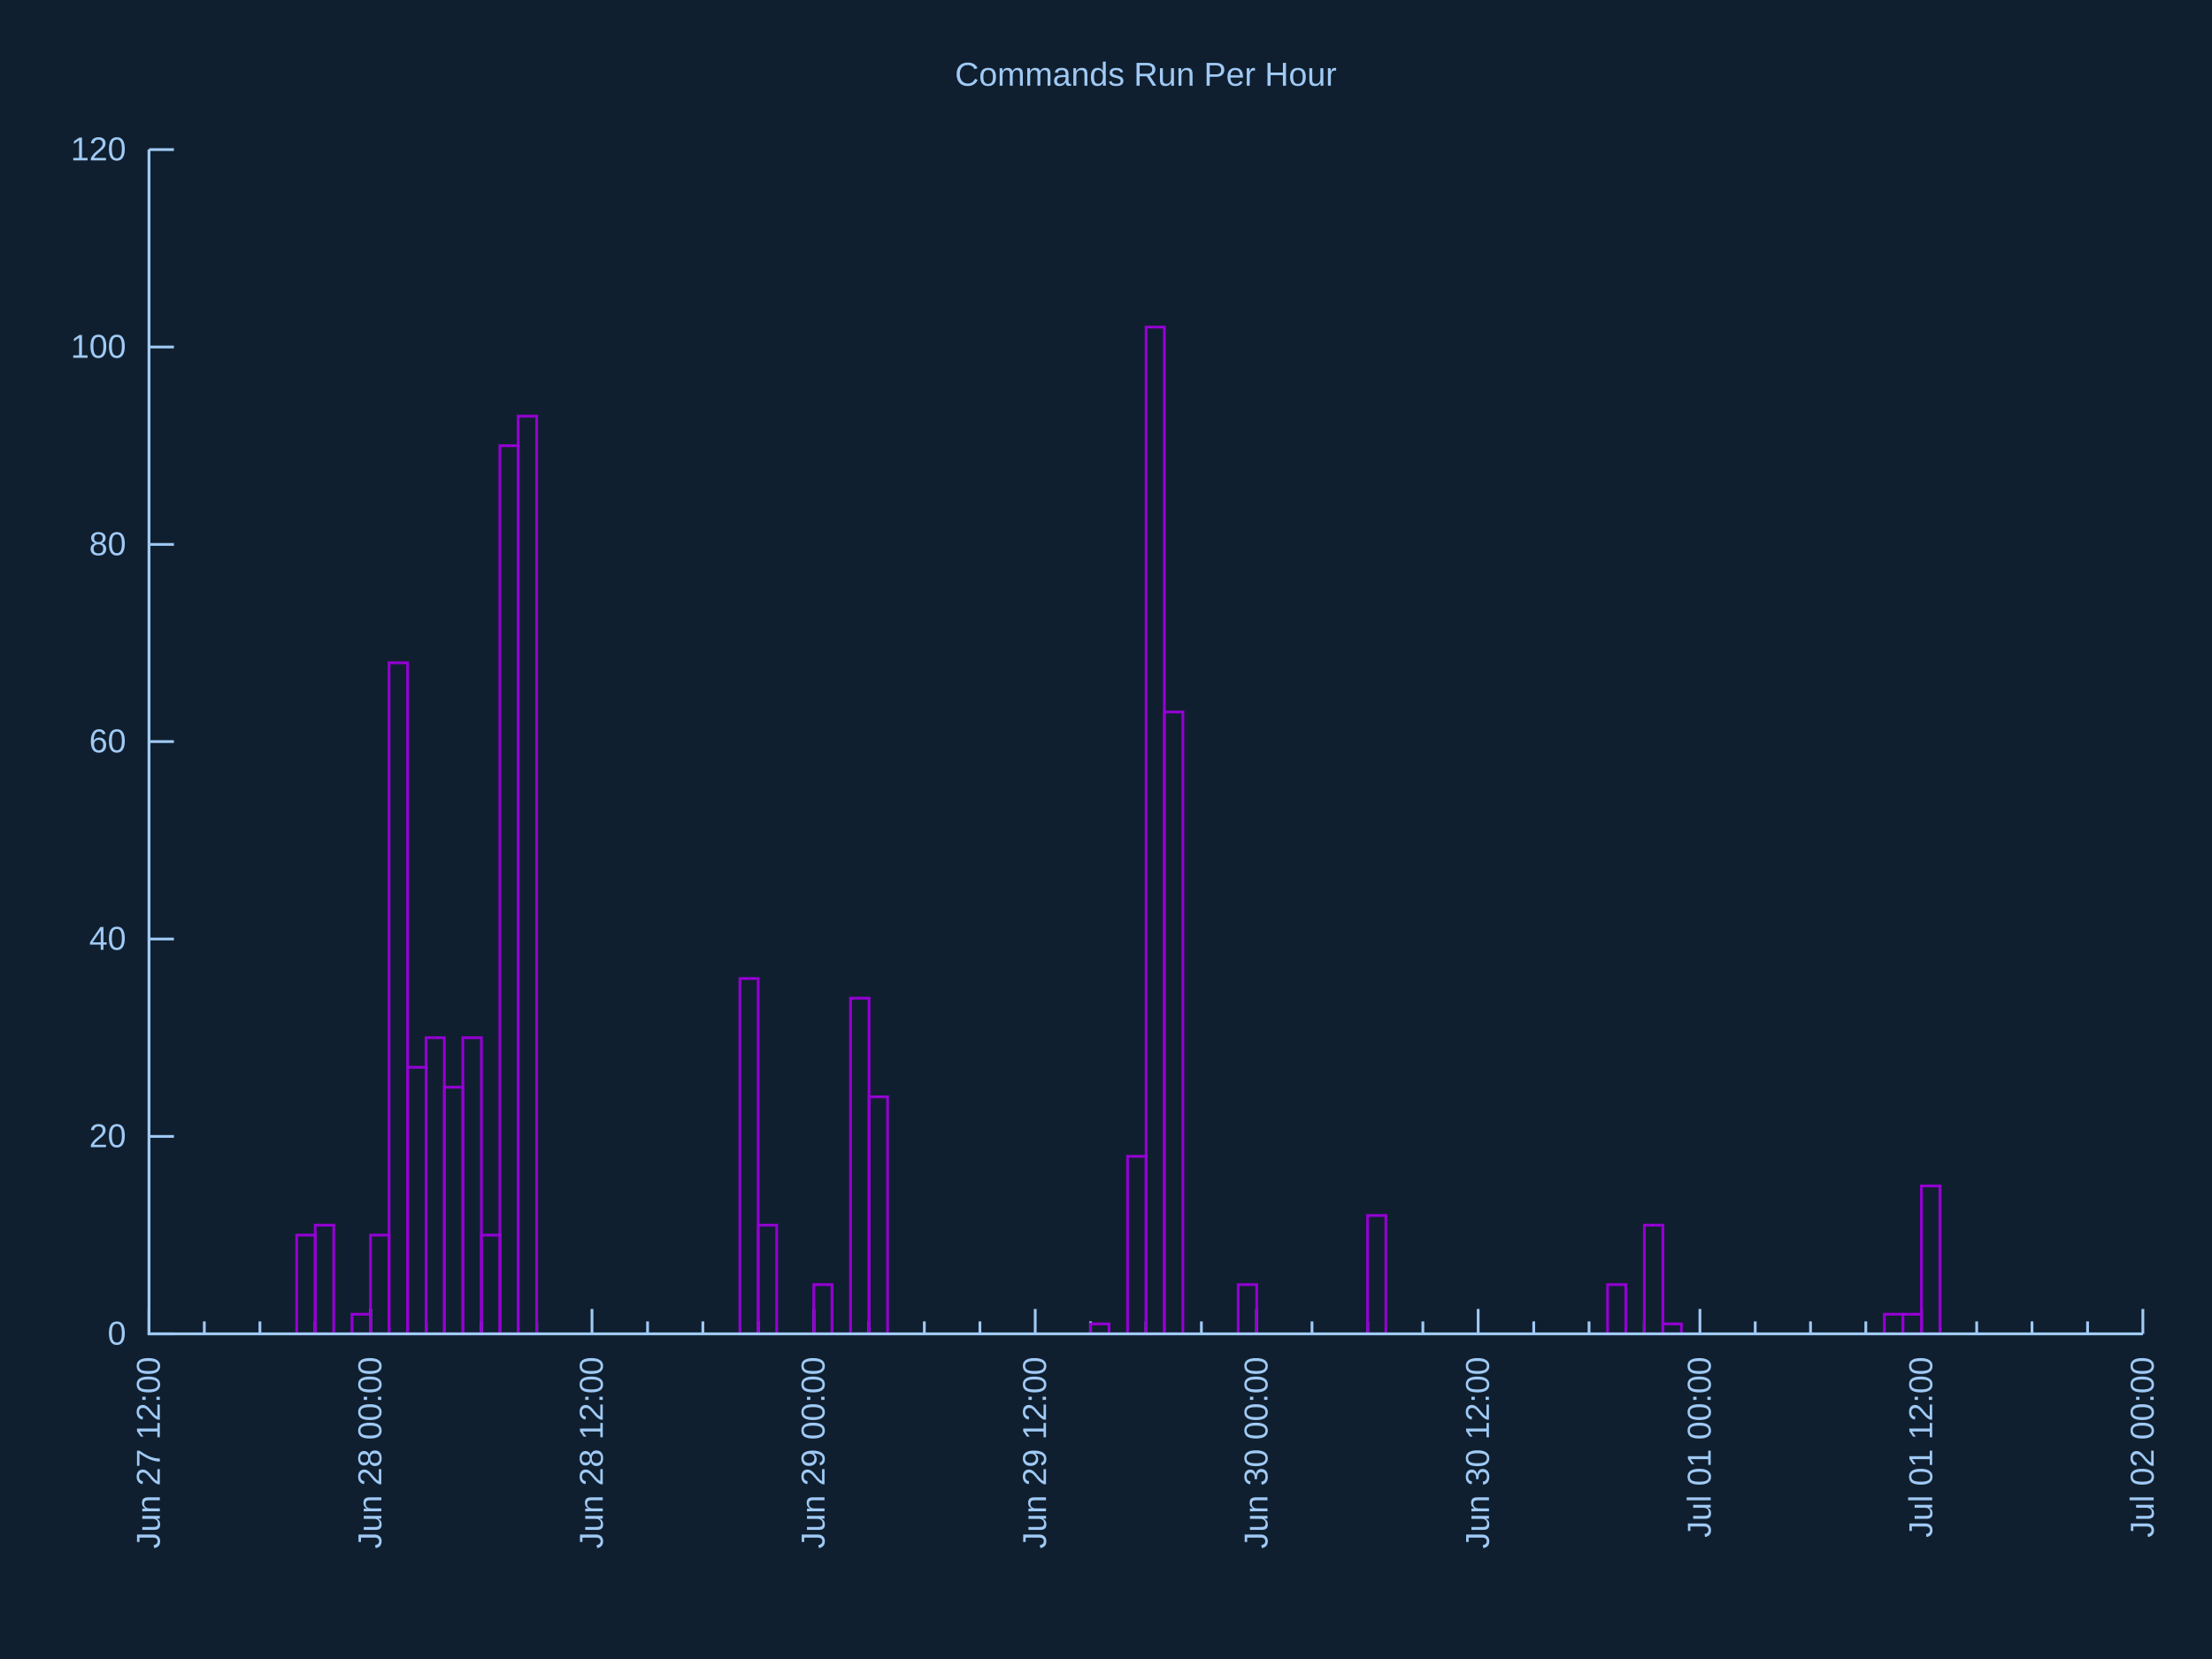
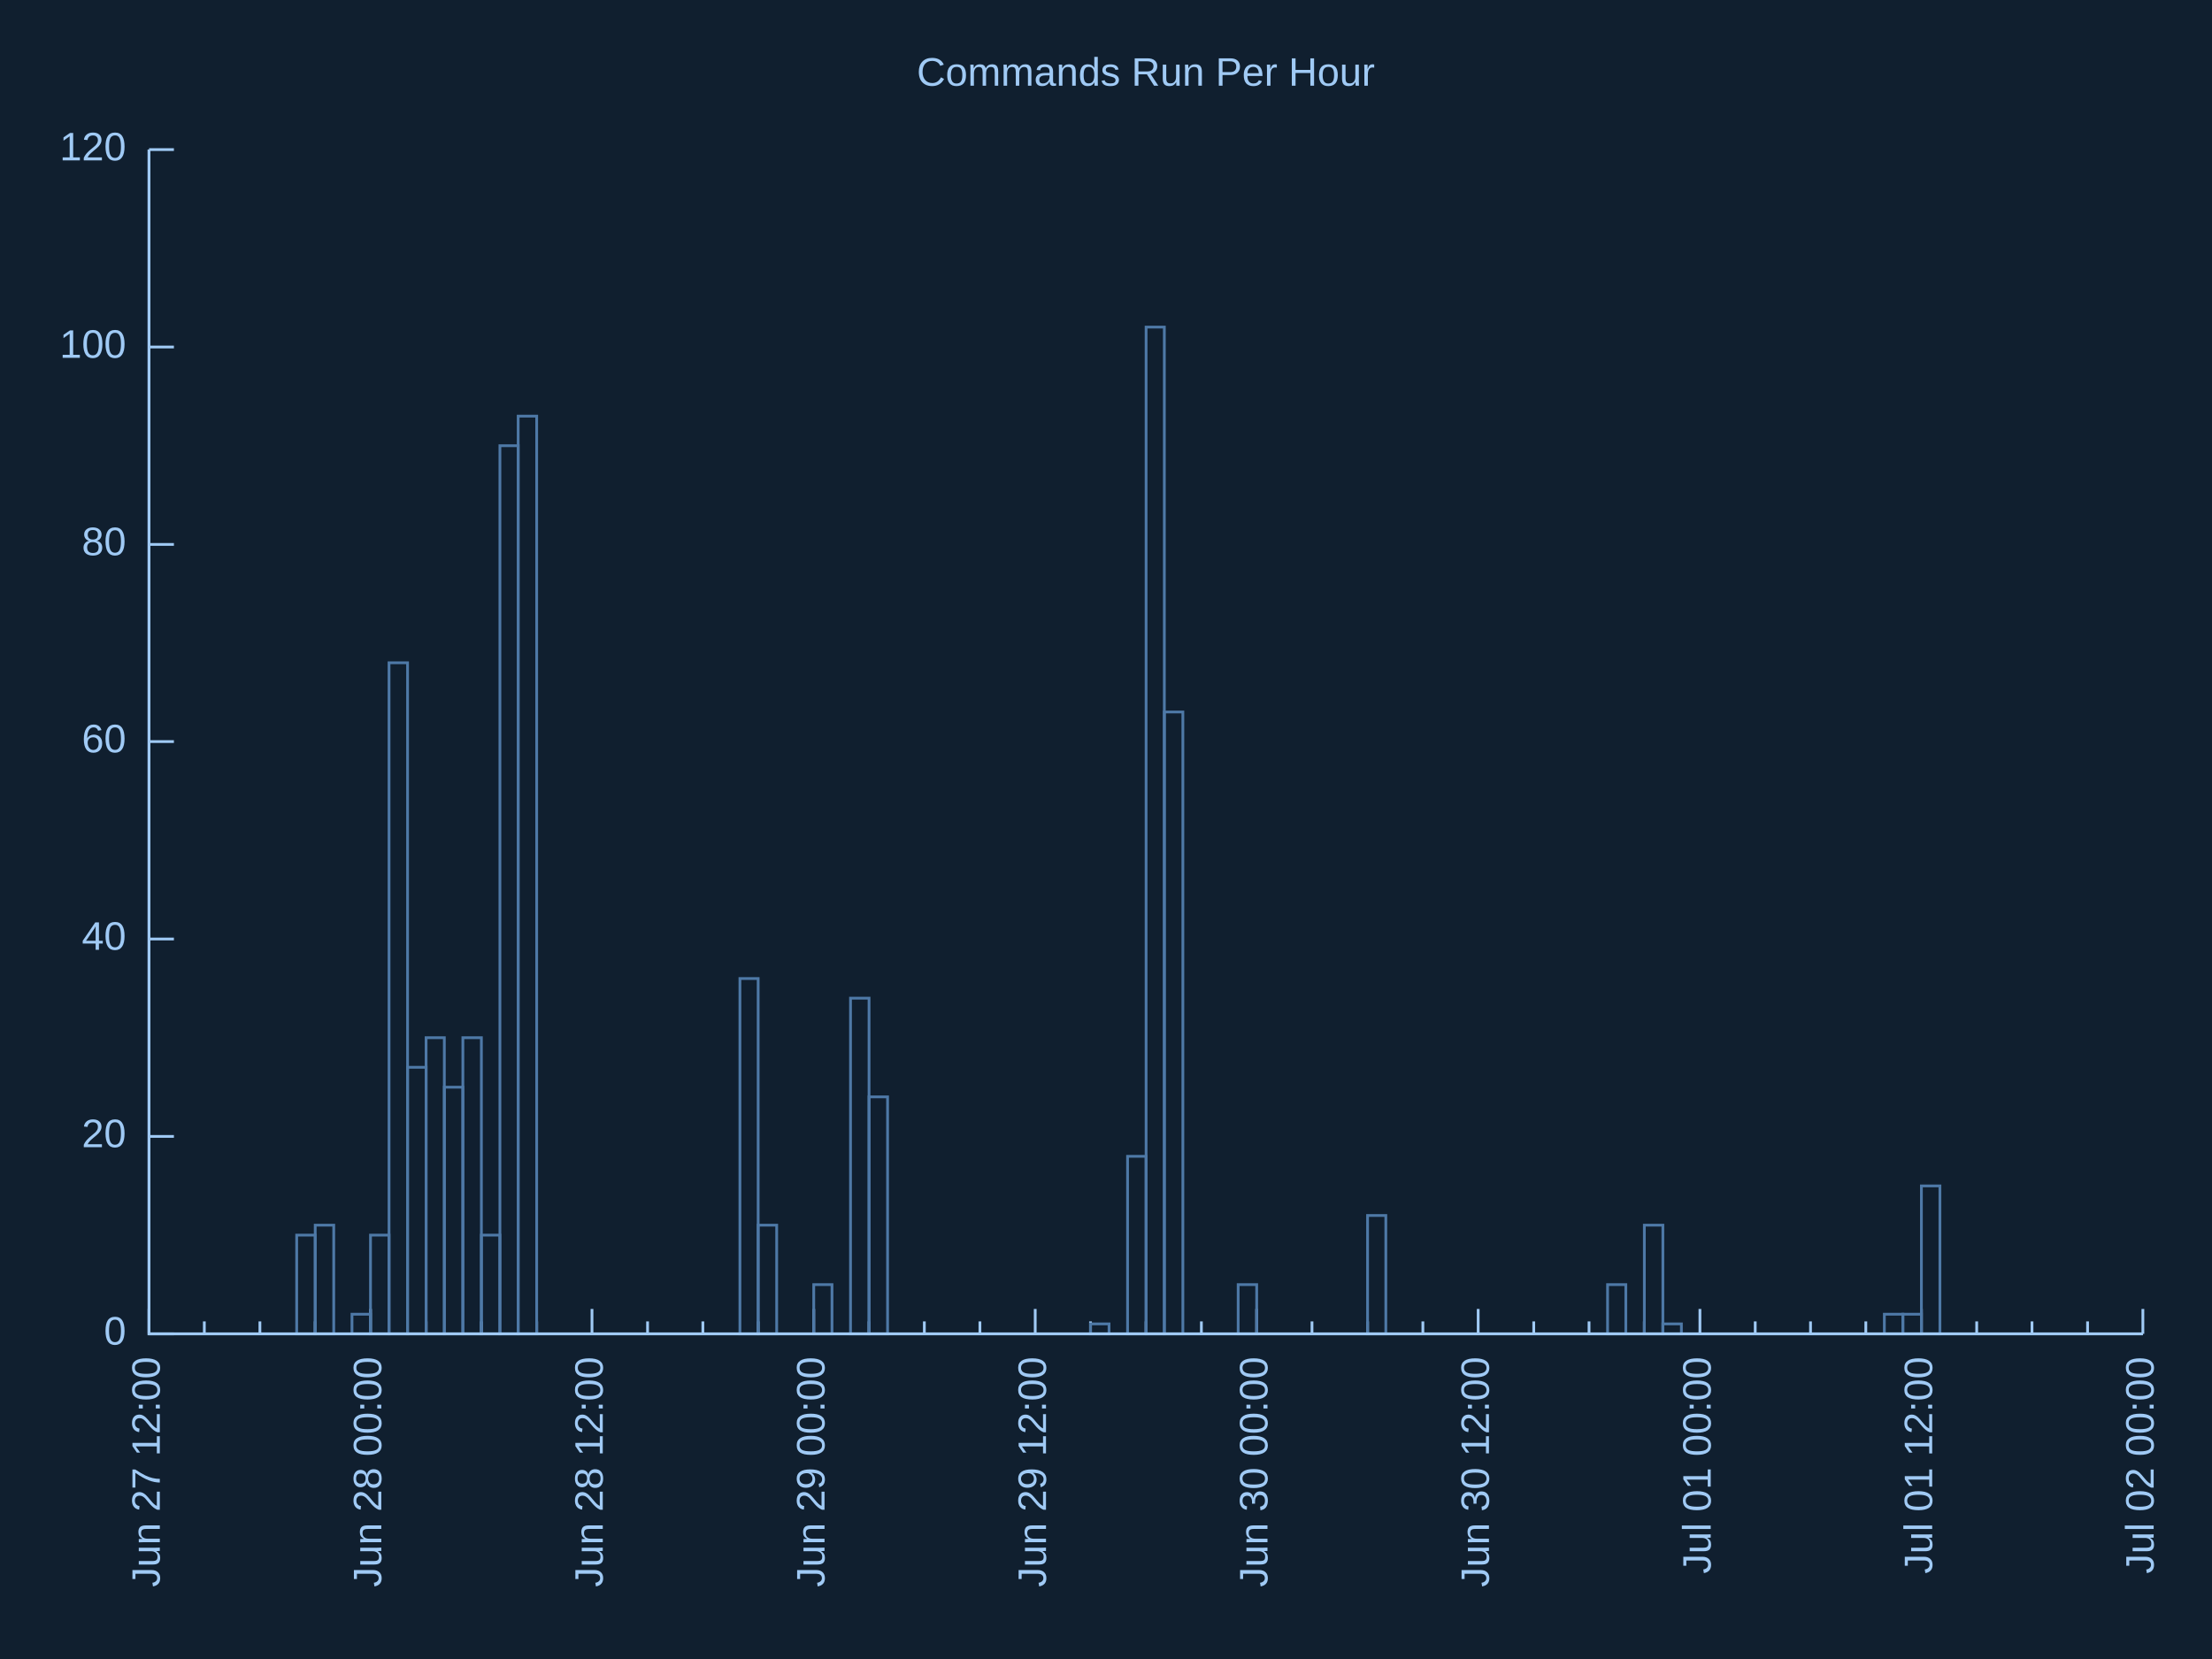
<svg xmlns="http://www.w3.org/2000/svg" xmlns:xlink="http://www.w3.org/1999/xlink" width="800" height="600" viewBox="0 0 800 600">
  <g id="gnuplot_canvas">
    <rect x="0" y="0" width="800" height="600" fill="#101f2f" />
    <defs>
      <circle id="gpDot" r="0.5" stroke-width="0.5" />
      <path id="gpPt0" stroke-width="0.222" stroke="currentColor" d="M-1,0 h2 M0,-1 v2" />
      <path id="gpPt1" stroke-width="0.222" stroke="currentColor" d="M-1,-1 L1,1 M1,-1 L-1,1" />
      <path id="gpPt2" stroke-width="0.222" stroke="currentColor" d="M-1,0 L1,0 M0,-1 L0,1 M-1,-1 L1,1 M-1,1 L1,-1" />
      <rect id="gpPt3" stroke-width="0.222" stroke="currentColor" x="-1" y="-1" width="2" height="2" />
      <rect id="gpPt4" stroke-width="0.222" stroke="currentColor" fill="currentColor" x="-1" y="-1" width="2" height="2" />
      <circle id="gpPt5" stroke-width="0.222" stroke="currentColor" cx="0" cy="0" r="1" />
      <use xlink:href="#gpPt5" id="gpPt6" fill="currentColor" stroke="none" />
      <path id="gpPt7" stroke-width="0.222" stroke="currentColor" d="M0,-1.33 L-1.33,0.67 L1.33,0.67 z" />
      <use xlink:href="#gpPt7" id="gpPt8" fill="currentColor" stroke="none" />
      <use xlink:href="#gpPt7" id="gpPt9" stroke="currentColor" transform="rotate(180)" />
      <use xlink:href="#gpPt9" id="gpPt10" fill="currentColor" stroke="none" />
      <use xlink:href="#gpPt3" id="gpPt11" stroke="currentColor" transform="rotate(45)" />
      <use xlink:href="#gpPt11" id="gpPt12" fill="currentColor" stroke="none" />
      <path id="gpPt13" stroke-width="0.222" stroke="currentColor" d="M0,1.330 L1.265,0.411 L0.782,-1.067 L-0.782,-1.076 L-1.265,0.411 z" />
      <use xlink:href="#gpPt13" id="gpPt14" fill="currentColor" stroke="none" />
      <filter id="textbox" filterUnits="objectBoundingBox" x="0" y="0" height="1" width="1">
        <feFlood flood-color="#101F2F" flood-opacity="1" result="bgnd" />
        <feComposite in="SourceGraphic" in2="bgnd" operator="atop" />
      </filter>
      <filter id="greybox" filterUnits="objectBoundingBox" x="0" y="0" height="1" width="1">
        <feFlood flood-color="lightgrey" flood-opacity="1" result="grey" />
        <feComposite in="SourceGraphic" in2="grey" operator="atop" />
      </filter>
    </defs>
    <g fill="none" color="#101F2F" stroke="currentColor" stroke-width="1.00" stroke-linecap="butt" stroke-linejoin="miter">
</g>
    <g fill="none" color="black" stroke="currentColor" stroke-width="1.00" stroke-linecap="butt" stroke-linejoin="miter">
      <path stroke="rgb(160, 202, 245)" d="M53.9,482.4 L62.9,482.4  " />
-       <g transform="translate(45.6,486.3)" stroke="none" fill="rgb(160,202,245)" font-family="Arial" font-size="12.00" text-anchor="end">
+       <g transform="translate(45.6,486.3)" stroke="none" fill="rgb(160,202,245)" font-family="Arial" font-size="14.40" text-anchor="end">
        <text>
          <tspan font-family="Arial"> 0</tspan>
        </text>
      </g>
    </g>
    <g fill="none" color="black" stroke="currentColor" stroke-width="1.00" stroke-linecap="butt" stroke-linejoin="miter">
      <path stroke="rgb(160, 202, 245)" d="M53.9,411.0 L62.9,411.0  " />
-       <g transform="translate(45.6,414.9)" stroke="none" fill="rgb(160,202,245)" font-family="Arial" font-size="12.00" text-anchor="end">
+       <g transform="translate(45.6,414.9)" stroke="none" fill="rgb(160,202,245)" font-family="Arial" font-size="14.40" text-anchor="end">
        <text>
          <tspan font-family="Arial"> 20</tspan>
        </text>
      </g>
    </g>
    <g fill="none" color="black" stroke="currentColor" stroke-width="1.00" stroke-linecap="butt" stroke-linejoin="miter">
      <path stroke="rgb(160, 202, 245)" d="M53.9,339.6 L62.9,339.6  " />
-       <g transform="translate(45.6,343.5)" stroke="none" fill="rgb(160,202,245)" font-family="Arial" font-size="12.00" text-anchor="end">
+       <g transform="translate(45.6,343.5)" stroke="none" fill="rgb(160,202,245)" font-family="Arial" font-size="14.40" text-anchor="end">
        <text>
          <tspan font-family="Arial"> 40</tspan>
        </text>
      </g>
    </g>
    <g fill="none" color="black" stroke="currentColor" stroke-width="1.00" stroke-linecap="butt" stroke-linejoin="miter">
      <path stroke="rgb(160, 202, 245)" d="M53.9,268.2 L62.9,268.2  " />
-       <g transform="translate(45.6,272.1)" stroke="none" fill="rgb(160,202,245)" font-family="Arial" font-size="12.00" text-anchor="end">
+       <g transform="translate(45.6,272.1)" stroke="none" fill="rgb(160,202,245)" font-family="Arial" font-size="14.40" text-anchor="end">
        <text>
          <tspan font-family="Arial"> 60</tspan>
        </text>
      </g>
    </g>
    <g fill="none" color="black" stroke="currentColor" stroke-width="1.00" stroke-linecap="butt" stroke-linejoin="miter">
      <path stroke="rgb(160, 202, 245)" d="M53.9,196.9 L62.9,196.9  " />
-       <g transform="translate(45.6,200.8)" stroke="none" fill="rgb(160,202,245)" font-family="Arial" font-size="12.00" text-anchor="end">
+       <g transform="translate(45.6,200.8)" stroke="none" fill="rgb(160,202,245)" font-family="Arial" font-size="14.40" text-anchor="end">
        <text>
          <tspan font-family="Arial"> 80</tspan>
        </text>
      </g>
    </g>
    <g fill="none" color="black" stroke="currentColor" stroke-width="1.00" stroke-linecap="butt" stroke-linejoin="miter">
      <path stroke="rgb(160, 202, 245)" d="M53.9,125.5 L62.9,125.5  " />
-       <g transform="translate(45.6,129.4)" stroke="none" fill="rgb(160,202,245)" font-family="Arial" font-size="12.00" text-anchor="end">
+       <g transform="translate(45.6,129.4)" stroke="none" fill="rgb(160,202,245)" font-family="Arial" font-size="14.40" text-anchor="end">
        <text>
          <tspan font-family="Arial"> 100</tspan>
        </text>
      </g>
    </g>
    <g fill="none" color="black" stroke="currentColor" stroke-width="1.00" stroke-linecap="butt" stroke-linejoin="miter">
      <path stroke="rgb(160, 202, 245)" d="M53.9,54.1 L62.9,54.1  " />
-       <g transform="translate(45.6,58.0)" stroke="none" fill="rgb(160,202,245)" font-family="Arial" font-size="12.00" text-anchor="end">
+       <g transform="translate(45.6,58.0)" stroke="none" fill="rgb(160,202,245)" font-family="Arial" font-size="14.40" text-anchor="end">
        <text>
          <tspan font-family="Arial"> 120</tspan>
        </text>
      </g>
    </g>
    <g fill="none" color="black" stroke="currentColor" stroke-width="1.00" stroke-linecap="butt" stroke-linejoin="miter">
      <path stroke="rgb(160, 202, 245)" d="M53.9,482.4 L53.9,473.4  " />
-       <g transform="translate(57.8,490.7) rotate(270)" stroke="none" fill="rgb(160,202,245)" font-family="Arial" font-size="12.00" text-anchor="end">
+       <g transform="translate(57.8,490.7) rotate(270)" stroke="none" fill="rgb(160,202,245)" font-family="Arial" font-size="14.40" text-anchor="end">
        <text>
          <tspan font-family="Arial">Jun 27 12:00</tspan>
        </text>
      </g>
    </g>
    <g fill="none" color="black" stroke="currentColor" stroke-width="1.00" stroke-linecap="butt" stroke-linejoin="miter">
      <path stroke="rgb(160, 202, 245)" d="M73.9,482.4 L73.9,477.9 M94.0,482.4 L94.0,477.9 M114.0,482.4 L114.0,477.9 M134.0,482.4 L134.0,473.4    " />
-       <g transform="translate(137.9,490.7) rotate(270)" stroke="none" fill="rgb(160,202,245)" font-family="Arial" font-size="12.00" text-anchor="end">
+       <g transform="translate(137.9,490.7) rotate(270)" stroke="none" fill="rgb(160,202,245)" font-family="Arial" font-size="14.40" text-anchor="end">
        <text>
          <tspan font-family="Arial">Jun 28 00:00</tspan>
        </text>
      </g>
    </g>
    <g fill="none" color="black" stroke="currentColor" stroke-width="1.00" stroke-linecap="butt" stroke-linejoin="miter">
      <path stroke="rgb(160, 202, 245)" d="M154.1,482.4 L154.1,477.9 M174.1,482.4 L174.1,477.9 M194.1,482.4 L194.1,477.9 M214.1,482.4 L214.1,473.4    " />
-       <g transform="translate(218.0,490.7) rotate(270)" stroke="none" fill="rgb(160,202,245)" font-family="Arial" font-size="12.00" text-anchor="end">
+       <g transform="translate(218.0,490.7) rotate(270)" stroke="none" fill="rgb(160,202,245)" font-family="Arial" font-size="14.40" text-anchor="end">
        <text>
          <tspan font-family="Arial">Jun 28 12:00</tspan>
        </text>
      </g>
    </g>
    <g fill="none" color="black" stroke="currentColor" stroke-width="1.00" stroke-linecap="butt" stroke-linejoin="miter">
      <path stroke="rgb(160, 202, 245)" d="M234.2,482.4 L234.2,477.9 M254.2,482.4 L254.2,477.9 M274.2,482.4 L274.2,477.9 M294.3,482.4 L294.3,473.4    " />
-       <g transform="translate(298.2,490.7) rotate(270)" stroke="none" fill="rgb(160,202,245)" font-family="Arial" font-size="12.00" text-anchor="end">
+       <g transform="translate(298.2,490.7) rotate(270)" stroke="none" fill="rgb(160,202,245)" font-family="Arial" font-size="14.40" text-anchor="end">
        <text>
          <tspan font-family="Arial">Jun 29 00:00</tspan>
        </text>
      </g>
    </g>
    <g fill="none" color="black" stroke="currentColor" stroke-width="1.00" stroke-linecap="butt" stroke-linejoin="miter">
      <path stroke="rgb(160, 202, 245)" d="M314.3,482.4 L314.3,477.9 M334.3,482.4 L334.3,477.9 M354.4,482.4 L354.4,477.9 M374.4,482.4 L374.4,473.4    " />
-       <g transform="translate(378.3,490.7) rotate(270)" stroke="none" fill="rgb(160,202,245)" font-family="Arial" font-size="12.00" text-anchor="end">
+       <g transform="translate(378.3,490.7) rotate(270)" stroke="none" fill="rgb(160,202,245)" font-family="Arial" font-size="14.40" text-anchor="end">
        <text>
          <tspan font-family="Arial">Jun 29 12:00</tspan>
        </text>
      </g>
    </g>
    <g fill="none" color="black" stroke="currentColor" stroke-width="1.00" stroke-linecap="butt" stroke-linejoin="miter">
      <path stroke="rgb(160, 202, 245)" d="M394.4,482.4 L394.4,477.9 M414.5,482.4 L414.5,477.9 M434.5,482.4 L434.5,477.9 M454.5,482.4 L454.5,473.4    " />
-       <g transform="translate(458.4,490.7) rotate(270)" stroke="none" fill="rgb(160,202,245)" font-family="Arial" font-size="12.00" text-anchor="end">
+       <g transform="translate(458.4,490.7) rotate(270)" stroke="none" fill="rgb(160,202,245)" font-family="Arial" font-size="14.40" text-anchor="end">
        <text>
          <tspan font-family="Arial">Jun 30 00:00</tspan>
        </text>
      </g>
    </g>
    <g fill="none" color="black" stroke="currentColor" stroke-width="1.00" stroke-linecap="butt" stroke-linejoin="miter">
      <path stroke="rgb(160, 202, 245)" d="M474.5,482.4 L474.5,477.9 M494.6,482.4 L494.6,477.9 M514.6,482.4 L514.6,477.9 M534.6,482.4 L534.6,473.4    " />
-       <g transform="translate(538.5,490.7) rotate(270)" stroke="none" fill="rgb(160,202,245)" font-family="Arial" font-size="12.00" text-anchor="end">
+       <g transform="translate(538.5,490.7) rotate(270)" stroke="none" fill="rgb(160,202,245)" font-family="Arial" font-size="14.40" text-anchor="end">
        <text>
          <tspan font-family="Arial">Jun 30 12:00</tspan>
        </text>
      </g>
    </g>
    <g fill="none" color="black" stroke="currentColor" stroke-width="1.00" stroke-linecap="butt" stroke-linejoin="miter">
      <path stroke="rgb(160, 202, 245)" d="M554.7,482.4 L554.7,477.9 M574.7,482.4 L574.7,477.9 M594.7,482.4 L594.7,477.9 M614.8,482.4 L614.8,473.4    " />
-       <g transform="translate(618.7,490.7) rotate(270)" stroke="none" fill="rgb(160,202,245)" font-family="Arial" font-size="12.00" text-anchor="end">
+       <g transform="translate(618.7,490.7) rotate(270)" stroke="none" fill="rgb(160,202,245)" font-family="Arial" font-size="14.40" text-anchor="end">
        <text>
          <tspan font-family="Arial">Jul 01 00:00</tspan>
        </text>
      </g>
    </g>
    <g fill="none" color="black" stroke="currentColor" stroke-width="1.00" stroke-linecap="butt" stroke-linejoin="miter">
      <path stroke="rgb(160, 202, 245)" d="M634.8,482.4 L634.8,477.9 M654.8,482.4 L654.8,477.9 M674.8,482.4 L674.8,477.9 M694.9,482.4 L694.9,473.4    " />
-       <g transform="translate(698.8,490.7) rotate(270)" stroke="none" fill="rgb(160,202,245)" font-family="Arial" font-size="12.00" text-anchor="end">
+       <g transform="translate(698.8,490.7) rotate(270)" stroke="none" fill="rgb(160,202,245)" font-family="Arial" font-size="14.40" text-anchor="end">
        <text>
          <tspan font-family="Arial">Jul 01 12:00</tspan>
        </text>
      </g>
    </g>
    <g fill="none" color="black" stroke="currentColor" stroke-width="1.00" stroke-linecap="butt" stroke-linejoin="miter">
      <path stroke="rgb(160, 202, 245)" d="M714.9,482.4 L714.9,477.9 M734.9,482.4 L734.9,477.9 M755.0,482.4 L755.0,477.9 M775.0,482.4 L775.0,473.4    " />
-       <g transform="translate(778.9,490.7) rotate(270)" stroke="none" fill="rgb(160,202,245)" font-family="Arial" font-size="12.00" text-anchor="end">
+       <g transform="translate(778.9,490.7) rotate(270)" stroke="none" fill="rgb(160,202,245)" font-family="Arial" font-size="14.40" text-anchor="end">
        <text>
          <tspan font-family="Arial">Jul 02 00:00</tspan>
        </text>
      </g>
    </g>
    <g fill="none" color="black" stroke="currentColor" stroke-width="1.00" stroke-linecap="butt" stroke-linejoin="miter">
</g>
    <g fill="none" color="black" stroke="currentColor" stroke-width="1.00" stroke-linecap="butt" stroke-linejoin="miter">
      <path stroke="rgb(160, 202, 245)" d="M53.9,54.1 L53.9,482.4 L775.0,482.4 M775.0,54.1 M53.9,54.1  " />
    </g>
    <g fill="none" color="black" stroke="currentColor" stroke-width="1.00" stroke-linecap="butt" stroke-linejoin="miter">
-       <g transform="translate(414.4,31.0)" stroke="none" fill="rgb(160,202,245)" font-family="Arial" font-size="12.00" text-anchor="middle">
+       <g transform="translate(414.4,31.0)" stroke="none" fill="rgb(160,202,245)" font-family="Arial" font-size="14.40" text-anchor="middle">
        <text>
          <tspan font-family="Arial">Commands Run Per Hour</tspan>
        </text>
      </g>
    </g>
    <g fill="none" color="black" stroke="currentColor" stroke-width="1.00" stroke-linecap="butt" stroke-linejoin="miter">
</g>
    <g id="gnuplot_plot_1">
      <g fill="none" color="black" stroke="currentColor" stroke-width="1.00" stroke-linecap="butt" stroke-linejoin="miter">
-         <path stroke="rgb(148,   0, 211)" d="M107.3,482.4 L107.3,446.7 L114.0,446.7 L114.0,482.4 L107.3,482.4 Z  " />
-         <path stroke="rgb(148,   0, 211)" d="M114.0,482.4 L114.0,443.1 L120.7,443.1 L120.7,482.4 L114.0,482.4 Z  " />
-         <path stroke="rgb(148,   0, 211)" d="M127.3,482.4 L127.3,475.3 L134.0,475.3 L134.0,482.4 L127.3,482.4 Z  " />
-         <path stroke="rgb(148,   0, 211)" d="M134.0,482.4 L134.0,446.7 L140.7,446.7 L140.7,482.4 L134.0,482.4 Z  " />
-         <path stroke="rgb(148,   0, 211)" d="M140.7,482.4 L140.7,239.7 L147.4,239.7 L147.4,482.4 L140.7,482.4 Z  " />
-         <path stroke="rgb(148,   0, 211)" d="M147.4,482.4 L147.4,386.0 L154.1,386.0 L154.1,482.4 L147.4,482.4 Z  " />
-         <path stroke="rgb(148,   0, 211)" d="M154.1,482.4 L154.1,375.3 L160.7,375.3 L160.7,482.4 L154.1,482.4 Z  " />
-         <path stroke="rgb(148,   0, 211)" d="M160.7,482.4 L160.7,393.2 L167.4,393.2 L167.4,482.4 L160.7,482.4 Z  " />
-         <path stroke="rgb(148,   0, 211)" d="M167.4,482.4 L167.4,375.3 L174.1,375.3 L174.1,482.4 L167.4,482.4 Z  " />
-         <path stroke="rgb(148,   0, 211)" d="M174.1,482.4 L174.1,446.7 L180.8,446.7 L180.8,482.4 L174.1,482.4 Z  " />
-         <path stroke="rgb(148,   0, 211)" d="M180.8,482.4 L180.8,161.2 L187.4,161.2 L187.4,482.4 L180.8,482.4 Z  " />
-         <path stroke="rgb(148,   0, 211)" d="M187.4,482.4 L187.4,150.5 L194.1,150.5 L194.1,482.4 L187.4,482.4 Z  " />
-         <path stroke="rgb(148,   0, 211)" d="M267.6,482.4 L267.6,353.9 L274.2,353.9 L274.2,482.4 L267.6,482.4 Z  " />
-         <path stroke="rgb(148,   0, 211)" d="M274.2,482.4 L274.2,443.1 L280.9,443.1 L280.9,482.4 L274.2,482.4 Z  " />
-         <path stroke="rgb(148,   0, 211)" d="M294.3,482.4 L294.3,464.6 L300.9,464.6 L300.9,482.4 L294.3,482.4 Z  " />
-         <path stroke="rgb(148,   0, 211)" d="M307.6,482.4 L307.6,361.0 L314.3,361.0 L314.3,482.4 L307.6,482.4 Z  " />
-         <path stroke="rgb(148,   0, 211)" d="M314.3,482.4 L314.3,396.7 L321.0,396.7 L321.0,482.4 L314.3,482.4 Z  " />
-         <path stroke="rgb(148,   0, 211)" d="M394.4,482.4 L394.4,478.8 L401.1,478.8 L401.1,482.4 L394.4,482.4 Z  " />
-         <path stroke="rgb(148,   0, 211)" d="M407.8,482.4 L407.8,418.2 L414.5,418.2 L414.5,482.4 L407.8,482.4 Z  " />
-         <path stroke="rgb(148,   0, 211)" d="M414.5,482.4 L414.5,118.3 L421.1,118.3 L421.1,482.4 L414.5,482.4 Z  " />
-         <path stroke="rgb(148,   0, 211)" d="M421.1,482.4 L421.1,257.5 L427.8,257.5 L427.8,482.4 L421.1,482.4 Z  " />
-         <path stroke="rgb(148,   0, 211)" d="M447.8,482.4 L447.8,464.6 L454.5,464.6 L454.5,482.4 L447.8,482.4 Z  " />
-         <path stroke="rgb(148,   0, 211)" d="M494.6,482.4 L494.6,439.6 L501.2,439.6 L501.2,482.4 L494.6,482.4 Z  " />
-         <path stroke="rgb(148,   0, 211)" d="M581.4,482.4 L581.4,464.6 L588.0,464.6 L588.0,482.4 L581.4,482.4 Z  " />
-         <path stroke="rgb(148,   0, 211)" d="M594.7,482.4 L594.7,443.1 L601.4,443.1 L601.4,482.4 L594.7,482.4 Z  " />
-         <path stroke="rgb(148,   0, 211)" d="M601.4,482.4 L601.4,478.8 L608.1,478.8 L608.1,482.4 L601.4,482.4 Z  " />
-         <path stroke="rgb(148,   0, 211)" d="M681.5,482.4 L681.5,475.3 L688.2,475.3 L688.2,482.4 L681.5,482.4 Z  " />
-         <path stroke="rgb(148,   0, 211)" d="M688.2,482.4 L688.2,475.3 L694.9,475.3 L694.9,482.4 L688.2,482.4 Z  " />
-         <path stroke="rgb(148,   0, 211)" d="M694.9,482.4 L694.9,428.9 L701.6,428.9 L701.6,482.4 L694.9,482.4 Z  " />
-       </g>
-     </g>
-     <g fill="none" color="#101F2F" stroke="rgb(148,   0, 211)" stroke-width="2.00" stroke-linecap="butt" stroke-linejoin="miter">
+         <path stroke="rgb( 78, 121, 167)" d="M107.3,482.4 L107.3,446.7 L114.0,446.7 L114.0,482.4 L107.3,482.4 Z  " />
+         <path stroke="rgb( 78, 121, 167)" d="M114.0,482.4 L114.0,443.1 L120.7,443.1 L120.7,482.4 L114.0,482.4 Z  " />
+         <path stroke="rgb( 78, 121, 167)" d="M127.3,482.4 L127.3,475.3 L134.0,475.3 L134.0,482.4 L127.3,482.4 Z  " />
+         <path stroke="rgb( 78, 121, 167)" d="M134.0,482.4 L134.0,446.7 L140.7,446.7 L140.7,482.4 L134.0,482.4 Z  " />
+         <path stroke="rgb( 78, 121, 167)" d="M140.7,482.4 L140.7,239.7 L147.4,239.7 L147.4,482.4 L140.7,482.4 Z  " />
+         <path stroke="rgb( 78, 121, 167)" d="M147.4,482.4 L147.4,386.0 L154.1,386.0 L154.1,482.4 L147.4,482.4 Z  " />
+         <path stroke="rgb( 78, 121, 167)" d="M154.1,482.4 L154.1,375.3 L160.7,375.3 L160.7,482.4 L154.1,482.4 Z  " />
+         <path stroke="rgb( 78, 121, 167)" d="M160.7,482.4 L160.7,393.2 L167.4,393.2 L167.4,482.4 L160.7,482.4 Z  " />
+         <path stroke="rgb( 78, 121, 167)" d="M167.4,482.4 L167.4,375.3 L174.1,375.3 L174.1,482.4 L167.4,482.4 Z  " />
+         <path stroke="rgb( 78, 121, 167)" d="M174.1,482.4 L174.1,446.7 L180.8,446.7 L180.8,482.4 L174.1,482.4 Z  " />
+         <path stroke="rgb( 78, 121, 167)" d="M180.8,482.4 L180.8,161.2 L187.4,161.2 L187.4,482.4 L180.8,482.4 Z  " />
+         <path stroke="rgb( 78, 121, 167)" d="M187.4,482.4 L187.4,150.5 L194.1,150.5 L194.1,482.4 L187.4,482.4 Z  " />
+         <path stroke="rgb( 78, 121, 167)" d="M267.6,482.4 L267.6,353.9 L274.2,353.9 L274.2,482.4 L267.6,482.4 Z  " />
+         <path stroke="rgb( 78, 121, 167)" d="M274.2,482.4 L274.2,443.1 L280.9,443.1 L280.9,482.4 L274.2,482.4 Z  " />
+         <path stroke="rgb( 78, 121, 167)" d="M294.3,482.4 L294.3,464.6 L300.9,464.6 L300.9,482.4 L294.3,482.4 Z  " />
+         <path stroke="rgb( 78, 121, 167)" d="M307.6,482.4 L307.6,361.0 L314.3,361.0 L314.3,482.4 L307.6,482.4 Z  " />
+         <path stroke="rgb( 78, 121, 167)" d="M314.3,482.4 L314.3,396.7 L321.0,396.7 L321.0,482.4 L314.3,482.4 Z  " />
+         <path stroke="rgb( 78, 121, 167)" d="M394.4,482.4 L394.4,478.8 L401.1,478.8 L401.1,482.4 L394.4,482.4 Z  " />
+         <path stroke="rgb( 78, 121, 167)" d="M407.8,482.4 L407.8,418.2 L414.5,418.2 L414.5,482.4 L407.8,482.4 Z  " />
+         <path stroke="rgb( 78, 121, 167)" d="M414.5,482.4 L414.5,118.3 L421.1,118.3 L421.1,482.4 L414.5,482.4 Z  " />
+         <path stroke="rgb( 78, 121, 167)" d="M421.1,482.4 L421.1,257.5 L427.8,257.5 L427.8,482.4 L421.1,482.4 Z  " />
+         <path stroke="rgb( 78, 121, 167)" d="M447.8,482.4 L447.8,464.6 L454.5,464.6 L454.5,482.4 L447.8,482.4 Z  " />
+         <path stroke="rgb( 78, 121, 167)" d="M494.6,482.4 L494.6,439.6 L501.2,439.6 L501.2,482.4 L494.6,482.4 Z  " />
+         <path stroke="rgb( 78, 121, 167)" d="M581.4,482.4 L581.4,464.6 L588.0,464.6 L588.0,482.4 L581.4,482.4 Z  " />
+         <path stroke="rgb( 78, 121, 167)" d="M594.7,482.4 L594.7,443.1 L601.4,443.1 L601.4,482.4 L594.7,482.4 Z  " />
+         <path stroke="rgb( 78, 121, 167)" d="M601.4,482.4 L601.4,478.8 L608.1,478.8 L608.1,482.4 L601.4,482.4 Z  " />
+         <path stroke="rgb( 78, 121, 167)" d="M681.5,482.4 L681.5,475.3 L688.2,475.3 L688.2,482.4 L681.5,482.4 Z  " />
+         <path stroke="rgb( 78, 121, 167)" d="M688.2,482.4 L688.2,475.3 L694.9,475.3 L694.9,482.4 L688.2,482.4 Z  " />
+         <path stroke="rgb( 78, 121, 167)" d="M694.9,482.4 L694.9,428.9 L701.6,428.9 L701.6,482.4 L694.9,482.4 Z  " />
+       </g>
+     </g>
+     <g fill="none" color="#101F2F" stroke="rgb( 78, 121, 167)" stroke-width="2.00" stroke-linecap="butt" stroke-linejoin="miter">
</g>
    <g fill="none" color="black" stroke="currentColor" stroke-width="2.00" stroke-linecap="butt" stroke-linejoin="miter">
</g>
    <g fill="none" color="black" stroke="black" stroke-width="1.00" stroke-linecap="butt" stroke-linejoin="miter">
</g>
    <g fill="none" color="black" stroke="currentColor" stroke-width="1.00" stroke-linecap="butt" stroke-linejoin="miter">
      <path stroke="rgb(160, 202, 245)" d="M53.9,54.1 L53.9,482.4 L775.0,482.4 M775.0,54.1 M53.9,54.1  " />
    </g>
    <g fill="none" color="black" stroke="currentColor" stroke-width="1.00" stroke-linecap="butt" stroke-linejoin="miter">
</g>
  </g>
</svg>
